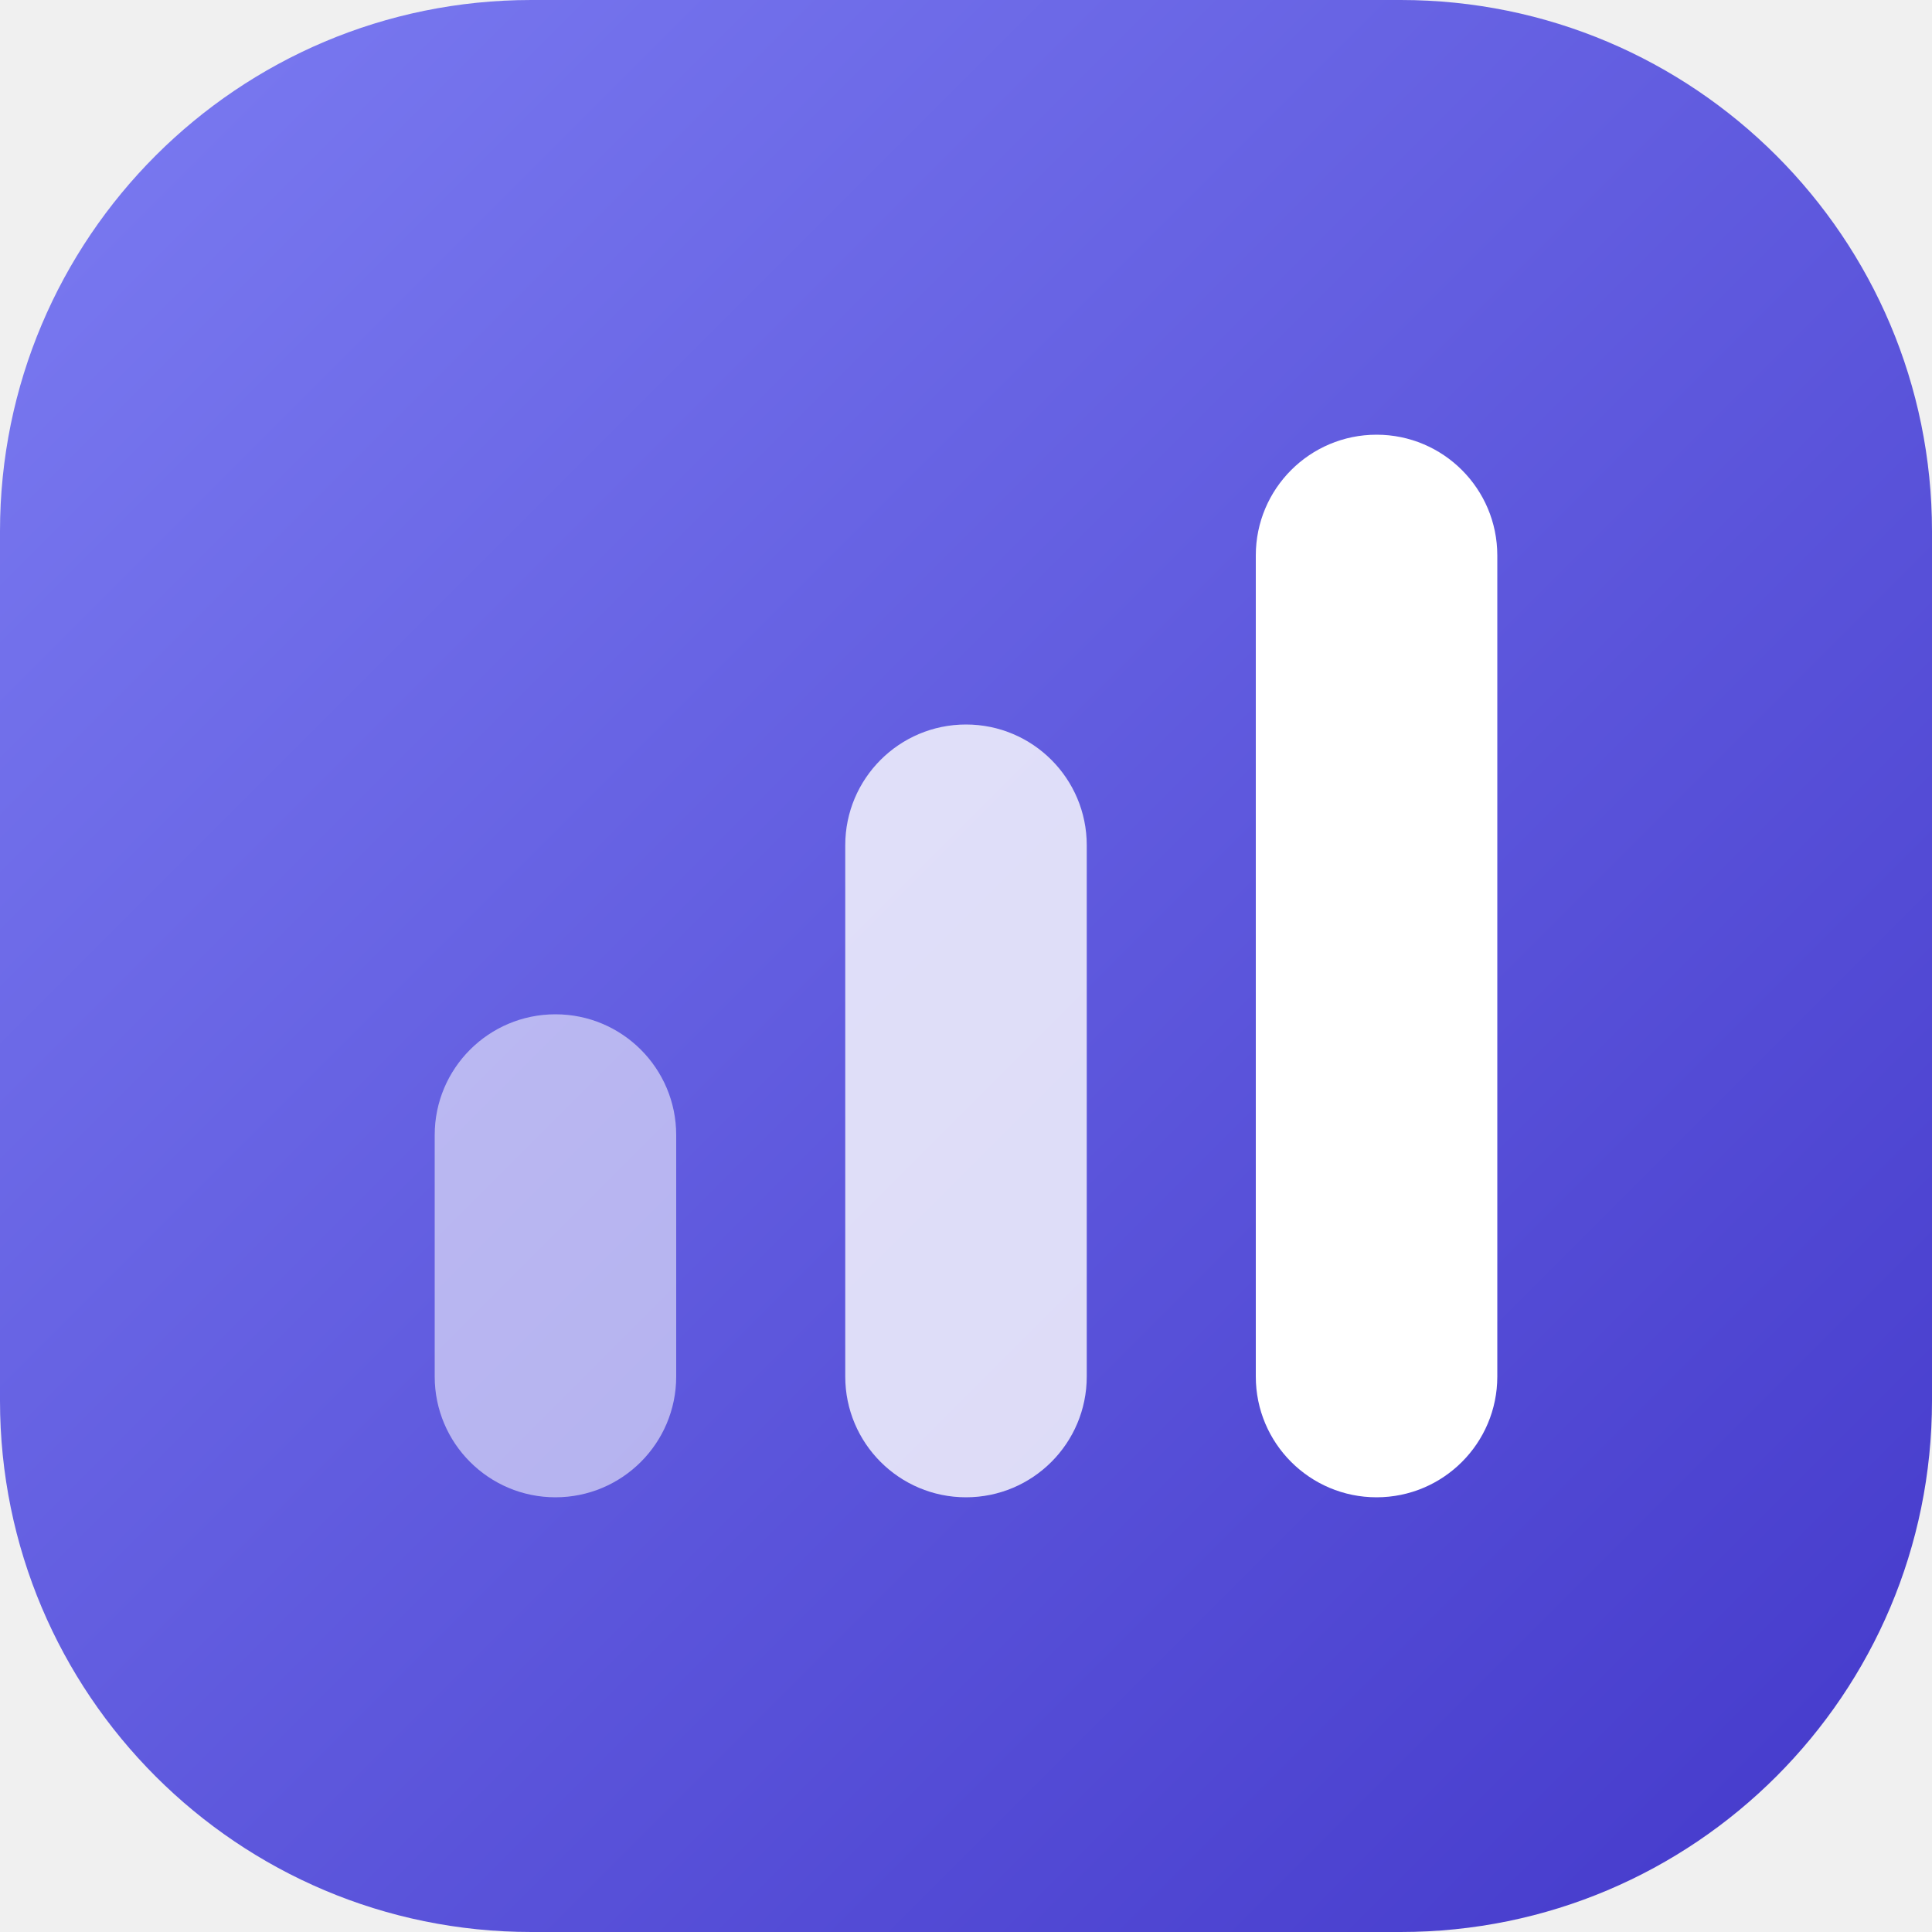
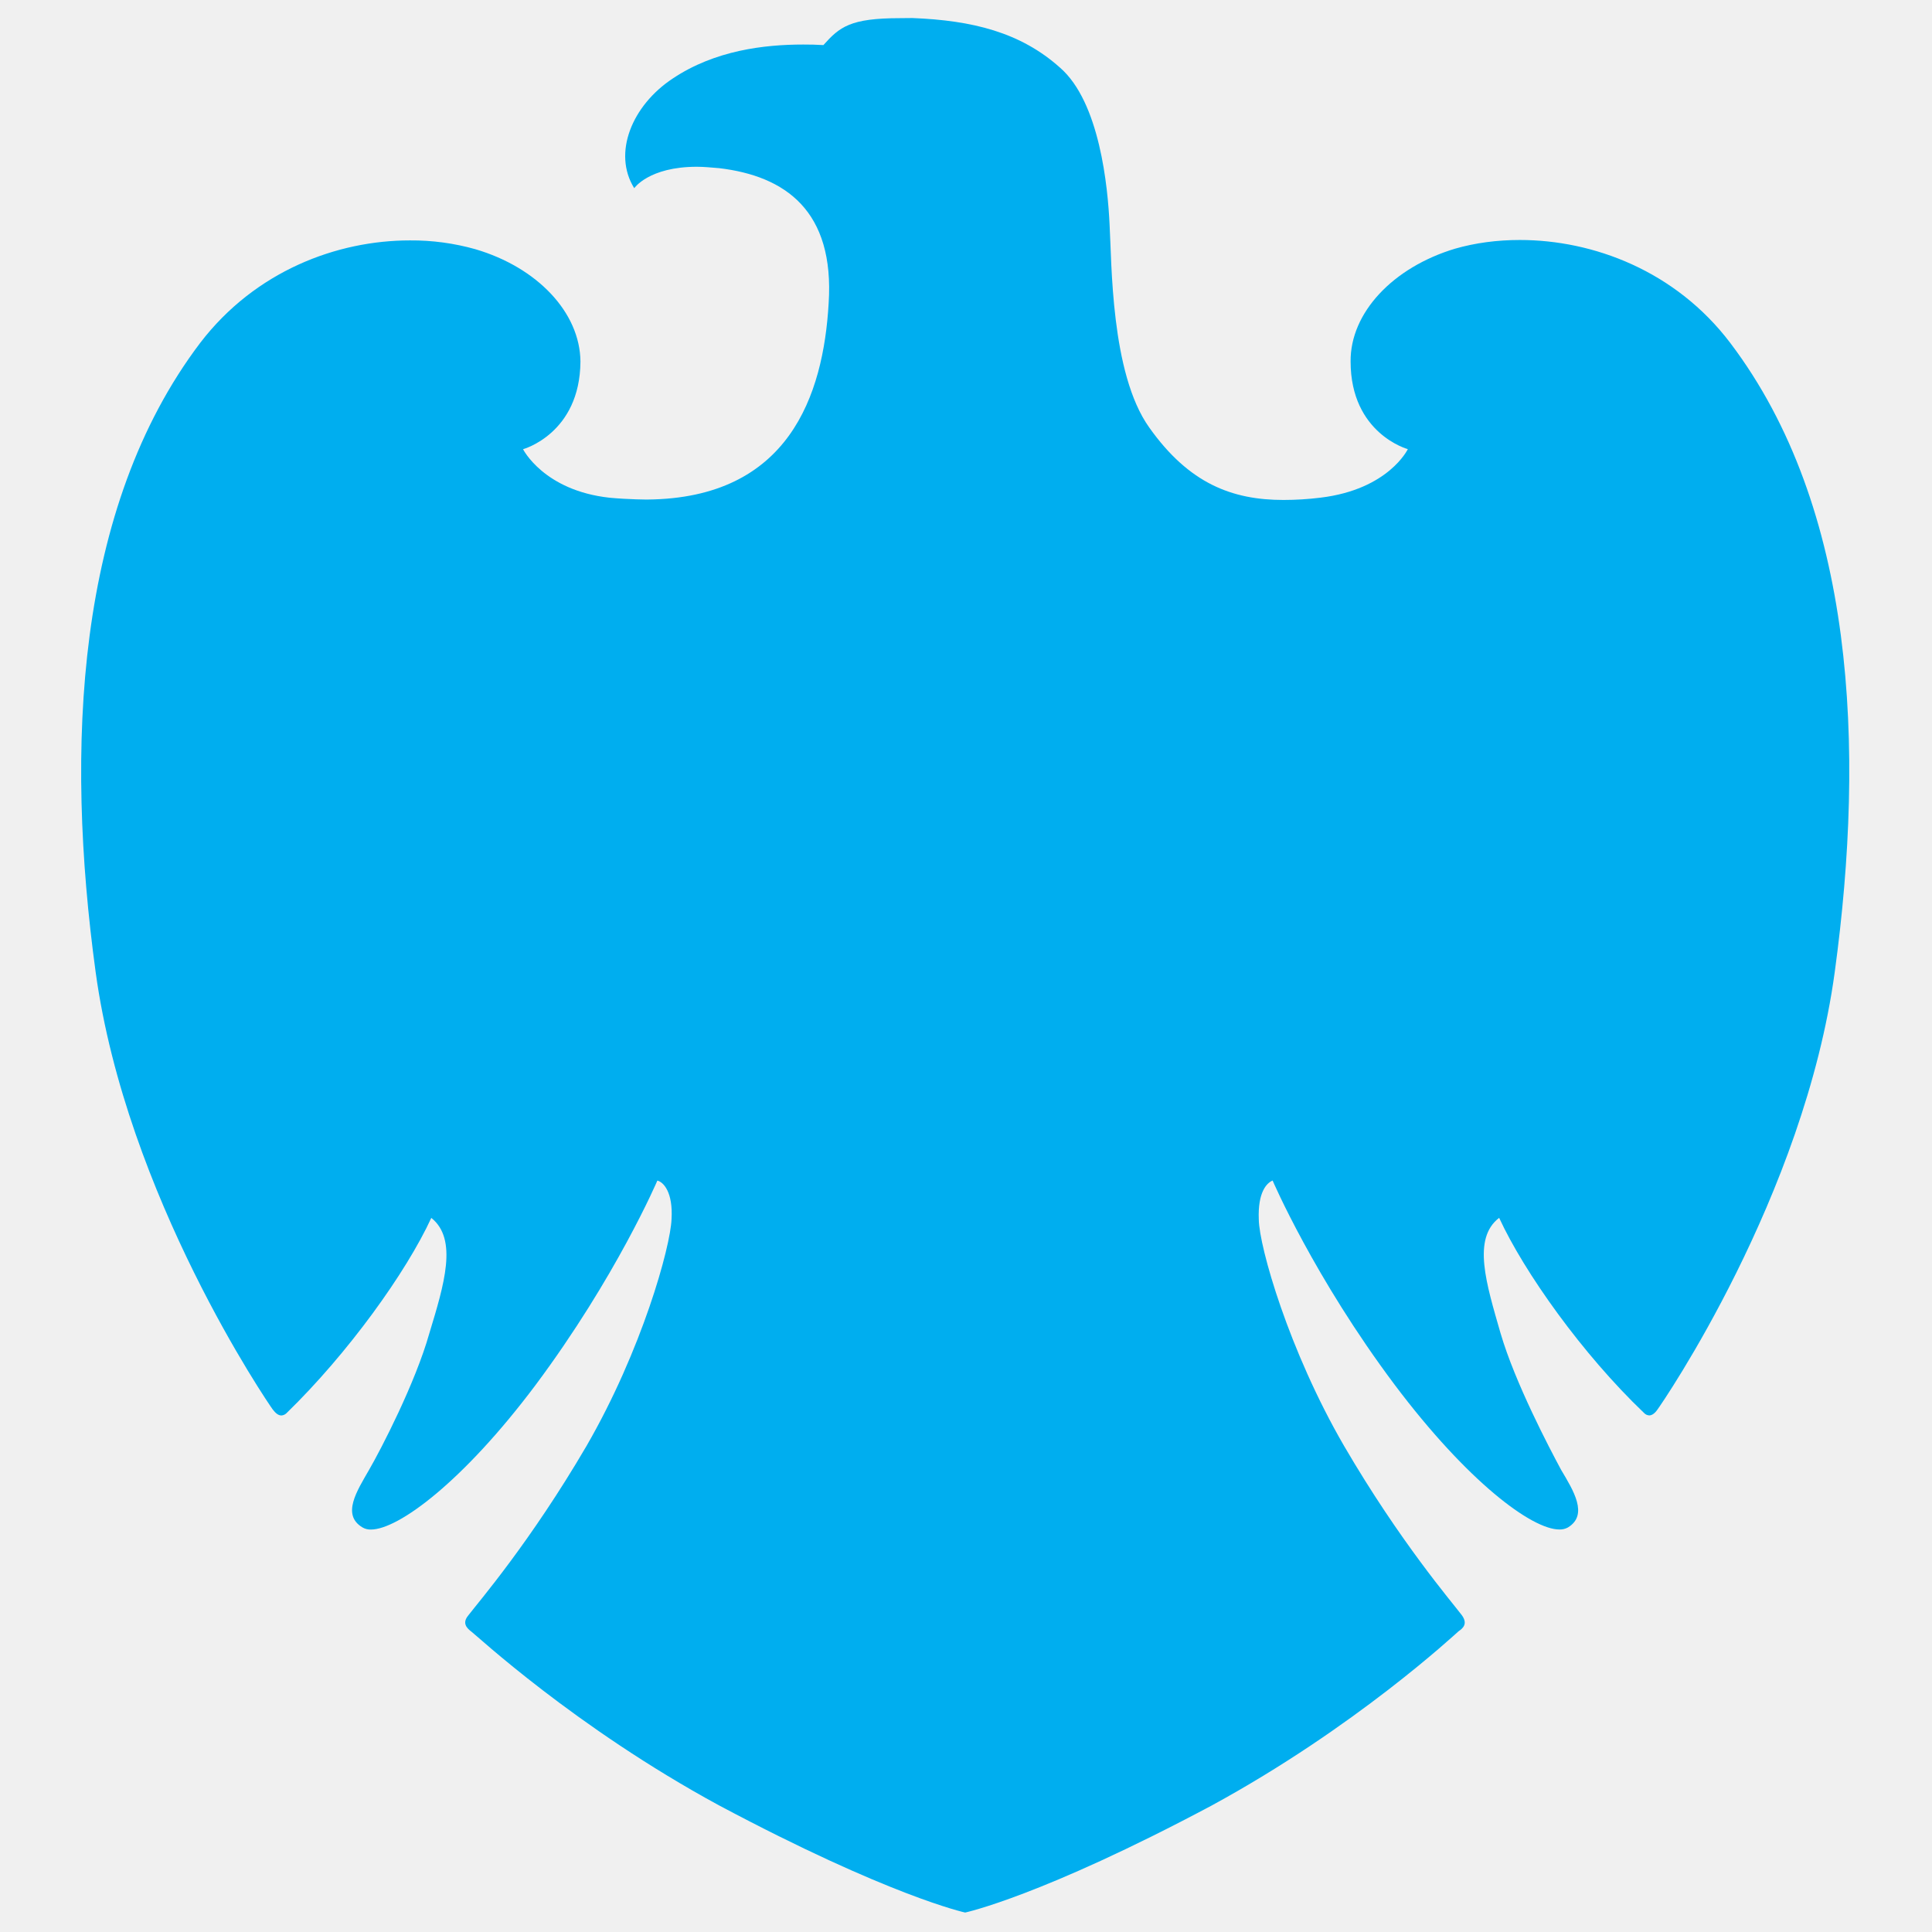
- <svg xmlns="http://www.w3.org/2000/svg" width="40" height="40" viewBox="0 0 40 40">
+ <svg xmlns="http://www.w3.org/2000/svg" xmlns:xlink="http://www.w3.org/1999/xlink" width="40" height="40" viewBox="-8 -8 801 857">
  <defs>
-     <linearGradient id="g" x1="0" y1="0" x2="1" y2="1">
-       <stop offset="0" stop-color="#7C7CF2" />
-       <stop offset="1" stop-color="#4338CA" />
-     </linearGradient>
+     <clipPath id="b">
+       <use xlink:href="#a" overflow="visible" width="595.276" height="841.891" />
+     </clipPath>
+     <path id="a" d="M-203.862 562.153v-114.52c.001-6.594 4.899-11.354 11.362-11.354-6.463 0-11.702-5.348-11.702-11.939l-.03-32.203c0-2.888 2.294-5.227 5.118-5.227H79.182c11.734 0 21.246 9.703 21.246 21.671v164.288c0 5.41-4.301 10.952-9.608 10.952h-273.436c-11.739 0-21.246-12.784-21.246-21.668" />
  </defs>
-   <rect x="0" y="0" width="40" height="40" rx="11" fill="url(#g)" />
-   <rect x="9" y="21" width="5" height="10" rx="2.5" fill="#FFFFFF" fill-opacity="0.55" />
-   <rect x="17.5" y="15" width="5" height="16" rx="2.5" fill="#FFFFFF" fill-opacity="0.8" />
-   <rect x="26" y="9" width="5" height="22" rx="2.5" fill="#FFFFFF" />
+   <path d="M19.741 489.332c-.832 0-1.004.145-1.274.446a5.089 5.089 0 00-.333-.009c-.64 0-1.462.094-2.163.563-.677.447-.999 1.238-.638 1.817 0 0 .242-.355 1.038-.355.112 0 .236.012.368.023 1.1.13 1.914.709 1.815 2.238-.088 1.528-.661 3.232-3.005 3.252 0 0-.302 0-.624-.03-1.091-.119-1.434-.804-1.434-.804s.943-.256.951-1.453c-.008-.814-.717-1.559-1.74-1.86a3.883 3.883 0 00-1.086-.146c-1.206 0-2.56.505-3.473 1.697-2.07 2.733-2.238 6.717-1.733 10.422.508 3.713 2.863 7.152 2.932 7.246.05.066.095.102.146.102a.13.13 0 00.081-.035c1.017-.987 1.987-2.336 2.402-3.238.444.354.212 1.107-.032 1.911-.232.822-.796 1.913-1 2.265-.197.344-.461.744-.106.953a.26.26 0 00.137.034c.456 0 1.529-.795 2.726-2.391 1.34-1.796 2.02-3.39 2.02-3.39.098.022.262.188.235.64-.018.459-.49 2.167-1.409 3.757-.929 1.589-1.787 2.583-1.96 2.809-.107.131-.016.213.053.266.068.046 1.711 1.58 4.098 2.876 2.828 1.507 4.082 1.778 4.082 1.778s1.251-.264 4.079-1.77c2.386-1.298 4.036-2.839 4.097-2.891.069-.047.157-.121.053-.265-.163-.216-1.024-1.215-1.951-2.804-.916-1.579-1.406-3.298-1.413-3.751-.019-.457.135-.608.229-.646 0 0 .687 1.604 2.027 3.39 1.203 1.598 2.266 2.391 2.724 2.391a.276.276 0 00.142-.034c.344-.209.088-.615-.114-.955-.188-.35-.76-1.434-1.003-2.263-.233-.813-.475-1.565-.023-1.911.416.902 1.379 2.258 2.399 3.231a.124.124 0 00.088.042c.045 0 .093-.035.135-.096.075-.1 2.434-3.533 2.938-7.252.506-3.713.339-7.688-1.733-10.422-.907-1.195-2.271-1.703-3.485-1.703-.379 0-.741.049-1.072.144-1.031.31-1.737 1.062-1.731 1.868 0 1.197.948 1.453.948 1.453s-.317.668-1.447.804a5.012 5.012 0 01-.612.038c-.85 0-1.566-.27-2.226-1.202-.64-.897-.619-2.744-.656-3.36-.029-.625-.163-2.027-.82-2.599-.655-.587-1.453-.784-2.448-.823-.073.002-.138.002-.199.002" clip-path="url(#b)" transform="translate(-165.212 -13101.943) scale(26.77527)" fill="#00AEEF" />
</svg>
